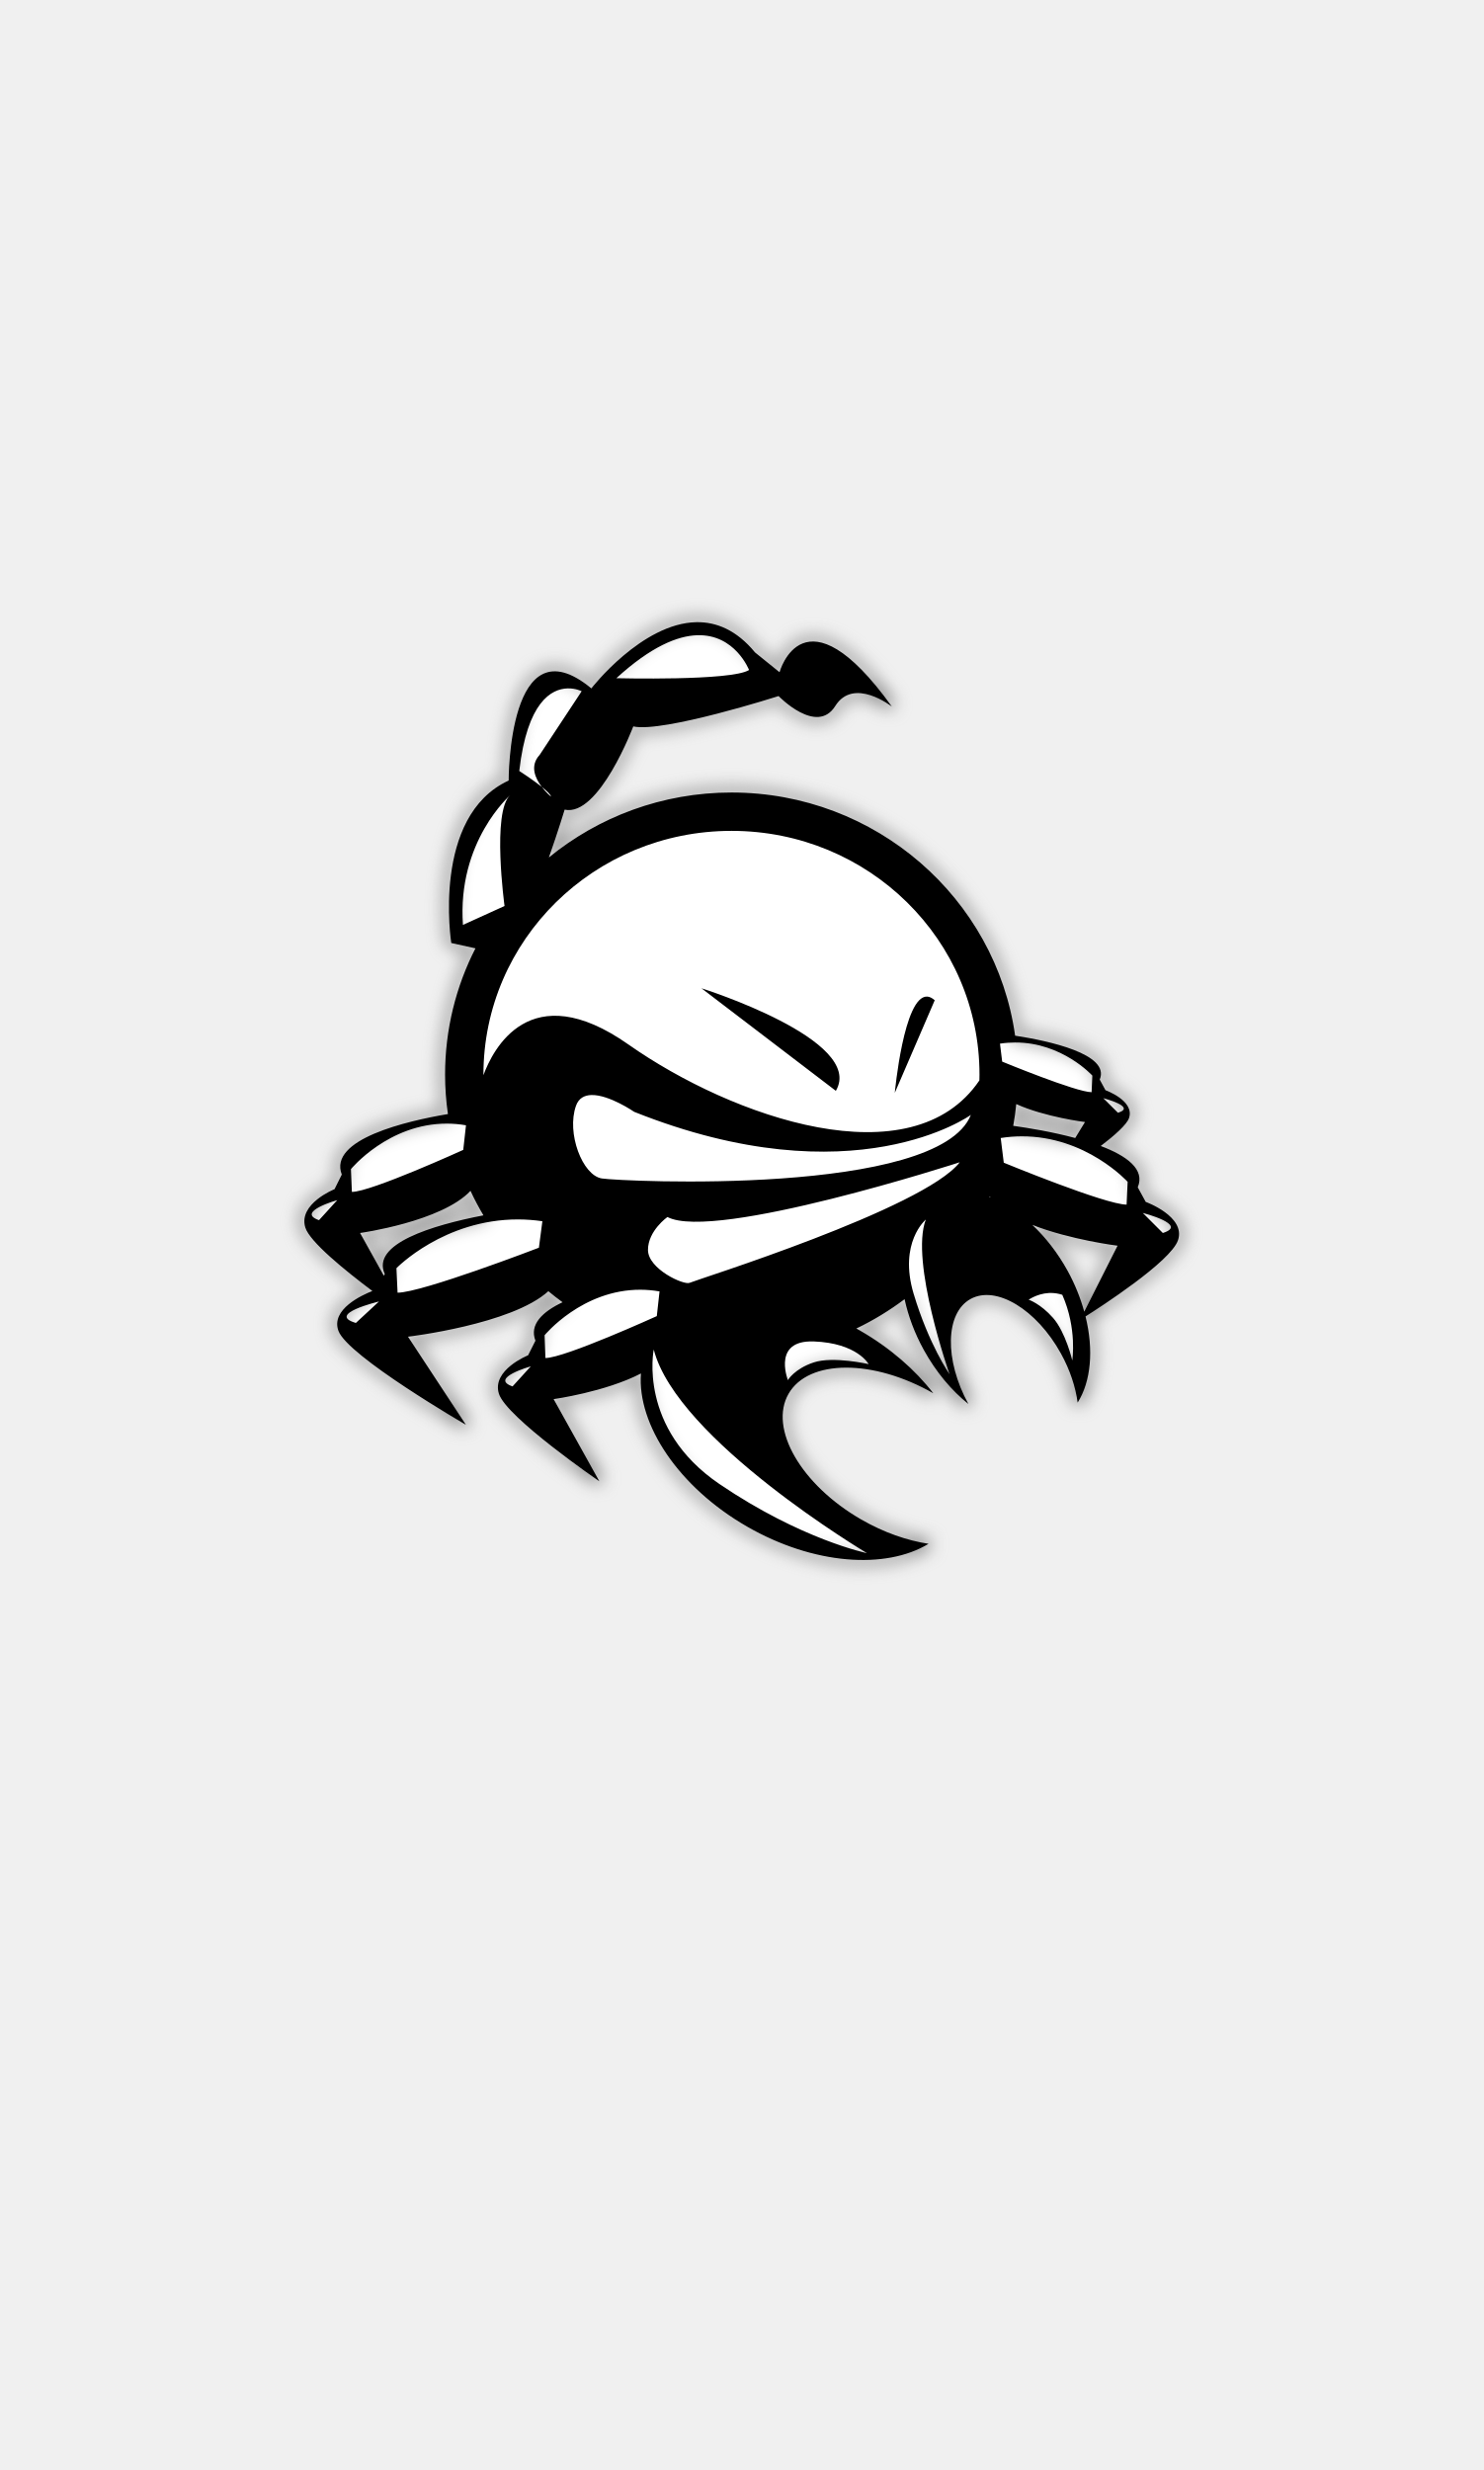
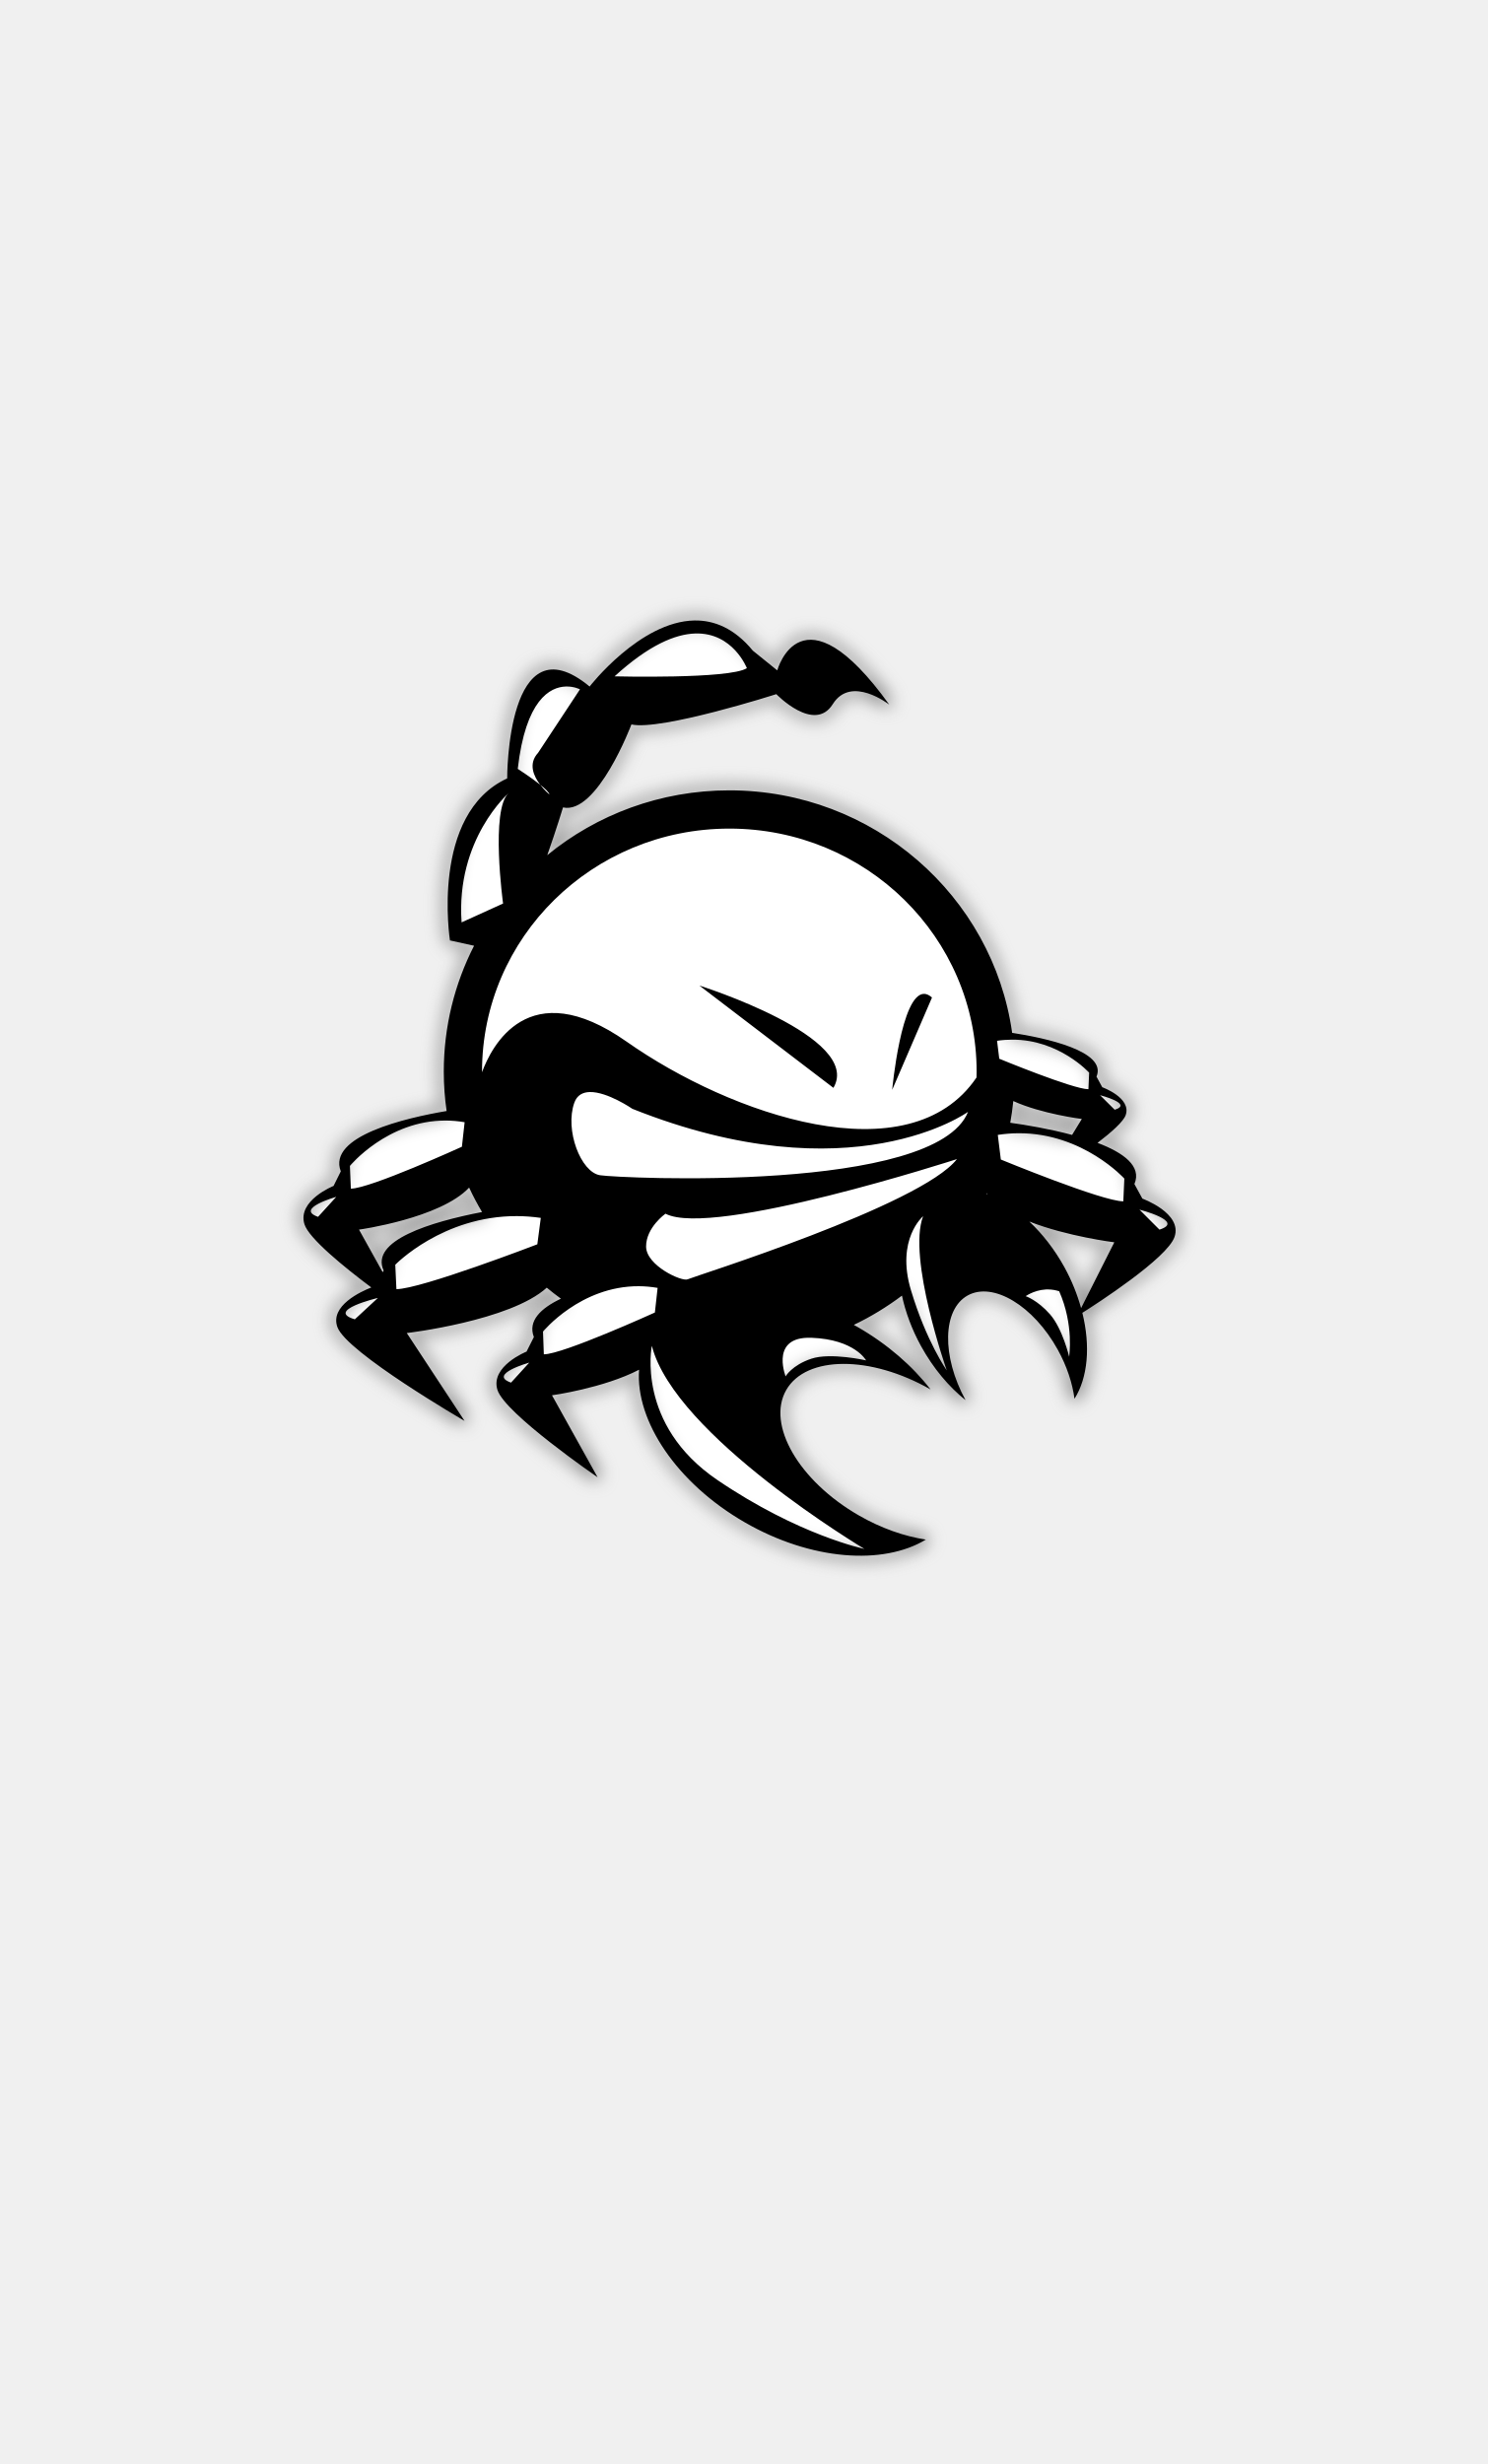
- <svg xmlns="http://www.w3.org/2000/svg" width="215" height="358" id="svg2" version="1.1">
+ <svg xmlns="http://www.w3.org/2000/svg" width="160" height="265" id="svg2" version="1.1">
  <defs id="defs4">
    <filter id="filter6636" color-interpolation-filters="sRGB">
      <feGaussianBlur id="feGaussianBlur6638" stdDeviation="2" />
    </filter>
    <filter color-interpolation-filters="sRGB" x="-0.5" y="-1" width="2" height="3" id="filter326">
      <feTurbulence seed="42" baseFrequency="0.01 0.11" numOctaves="2" type="turbulence" id="feTurbulence328" />
      <feColorMatrix values="1 0 0 0 0 0 1 0 0 0 0 0 1 0 0 0 0 0 1.3 0 " result="result5" id="feColorMatrix330" />
      <feComposite operator="out" in="SourceGraphic" in2="result5" id="feComposite332" />
      <feMorphology result="result3" radius="2" operator="dilate" id="feMorphology334" />
      <feTurbulence result="result6" seed="7" type="fractalNoise" baseFrequency="0.08 0.05" numOctaves="3" id="feTurbulence336" />
      <feGaussianBlur result="result7" stdDeviation="1" id="feGaussianBlur338" />
      <feDisplacementMap result="result4" scale="100" yChannelSelector="G" xChannelSelector="R" in="result3" in2="result7" id="feDisplacementMap340" />
      <feComposite k4="0" k3="0" k2="0" operator="arithmetic" result="result2" k1="0" in="result4" in2="result4" id="feComposite342" />
      <feBlend result="fbSourceGraphic" in="result2" mode="normal" in2="result4" id="feBlend344" />
      <feColorMatrix id="feColorMatrix346" values="0 0 0 -1 0 0 0 0 -1 0 0 0 0 -1 0 0 0 0 1 0" in="fbSourceGraphic" result="fbSourceGraphicAlpha" />
      <feGaussianBlur result="result1" in="fbSourceGraphic" stdDeviation="5" id="feGaussianBlur348" />
      <feTurbulence result="result0" numOctaves="10" baseFrequency="0.04" type="fractalNoise" id="feTurbulence350" />
      <feGaussianBlur stdDeviation="1" result="result8" id="feGaussianBlur352" />
      <feDisplacementMap result="result2" scale="100" yChannelSelector="B" xChannelSelector="R" in="result1" in2="result0" id="feDisplacementMap354" />
      <feComposite in="result2" operator="in" result="result7" in2="result8" id="feComposite356" />
      <feComposite k4="0" k3="0" operator="arithmetic" k1="4" in="result2" k2="0.15" result="fbSourceGraphic" in2="result7" id="feComposite358" />
      <feColorMatrix type="matrix" result="fbSourceGraphicAlpha" in="fbSourceGraphic" values="1 0 0 -1 0 1 0 1 -1 0 1 0 0 -1 0 -0.8 -1 0 3.7 -2.6 " id="feColorMatrix360" />
      <feGaussianBlur result="result9" stdDeviation="0.5" id="feGaussianBlur362" />
      <feSpecularLighting specularConstant="0.7" result="result11" specularExponent="3" surfaceScale="2" id="feSpecularLighting364">
        <fePointLight id="fePointLight366" />
      </feSpecularLighting>
      <feDiffuseLighting surfaceScale="50" diffuseConstant="0.4" result="result6" lighting-color="#ffffff" in="result9" id="feDiffuseLighting368">
        <feDistantLight azimuth="235" elevation="10" id="feDistantLight370" />
      </feDiffuseLighting>
      <feBlend mode="screen" result="result10" in2="result11" id="feBlend372" />
      <feComposite operator="in" result="result2" in="result10" in2="fbSourceGraphic" id="feComposite374" />
      <feComposite k4="0" k1="0" result="fbSourceGraphic" operator="arithmetic" k2="1" k3="0.9" in2="fbSourceGraphic" id="feComposite376" />
      <feColorMatrix id="feColorMatrix378" values="0 0 0 -1 0 0 0 0 -1 0 0 0 0 -1 0 0 0 0 1 0" in="fbSourceGraphic" result="fbSourceGraphicAlpha" />
      <feTurbulence result="result91" type="fractalNoise" numOctaves="2" baseFrequency="0.05" id="feTurbulence380" />
      <feDisplacementMap yChannelSelector="A" in="fbSourceGraphic" xChannelSelector="R" result="result5" scale="100" in2="result91" id="feDisplacementMap382" />
      <feComposite result="fbSourceGraphic" operator="atop" in="fbSourceGraphic" in2="result5" id="feComposite384" />
      <feColorMatrix id="feColorMatrix386" values="0 0 0 -1 0 0 0 0 -1 0 0 0 0 -1 0 0 0 0 1 0" in="fbSourceGraphic" result="fbSourceGraphicAlpha" />
      <feGaussianBlur stdDeviation="0.01 50" in="fbSourceGraphic" id="feGaussianBlur388" />
    </filter>
  </defs>
-   <g id="layer1" transform="translate(-138.3904,-289.3643)">
-     <g style="display:inline" id="g3339" transform="matrix(-0.6044062,0,0,0.6044062,458.296,105.0195)">
-       <g style="display:inline" id="g3341" transform="translate(-422.3603,466.6479)">
-         <path style="color:#000000;fill:#ffffff;fill-opacity:1;stroke:#7d7d7d;stroke-width:2;stroke-linecap:square;stroke-linejoin:bevel;stroke-miterlimit:4;stroke-opacity:1;stroke-dasharray:none;marker:none;visibility:visible;display:inline;overflow:visible;filter:url(#filter6636)" d="m 784.648,-12.442 c 13.093,0.234 25.197,15.874 25.197,15.874 19.955,-16.469 19.83,22.098 19.83,22.098 18.564,8.568 13.758,38.955 13.758,38.955 l -5.795,1.285 c 4.653,9.114 7.282,19.403 7.282,30.287 0,3.213 -0.238,6.354 -0.68,9.449 9.819,1.663 28.715,6.023 25.449,14.514 l 1.739,3.502 c 0,0 8.757,3.503 7.005,9.197 -1.051,3.414 -9.478,10.26 -16.076,15.219 2.406,0.95 10.019,4.389 8.139,9.55 -2.224,6.101 -30.565,22.527 -30.565,22.527 l 13.884,-21.115 c 0,0 -24.899,-2.933 -33.664,-10.91 -1.109,0.912 -2.235,1.803 -3.402,2.646 4.824,2.294 8.001,5.323 6.501,9.222 l 1.764,3.502 c 0,0 8.757,3.503 7.005,9.197 -1.753,5.694 -24.089,21.015 -24.089,21.015 l 10.961,-19.704 c 0,0 -12.383,-1.714 -20.939,-6.148 0.899,12.249 -9.013,27.252 -25.45,36.713 -15.923,9.165 -33.235,10.362 -43.516,4.132 5.11,-0.772 10.715,-2.706 16.126,-5.821 14.43,-8.306 22.237,-21.821 17.437,-30.161 -4.784,-8.312 -20.307,-8.348 -34.697,-0.126 4.343,-5.621 10.328,-10.864 17.588,-15.043 0.286,-0.165 0.57,-0.319 0.857,-0.479 -4.101,-1.965 -7.967,-4.333 -11.566,-7.03 -0.87,3.996 -2.389,8.139 -4.611,12.17 -2.935,5.324 -6.663,9.725 -10.684,12.952 5.774,-10.551 5.566,-21.812 -0.529,-25.172 -6.116,-3.372 -15.836,2.496 -21.67,13.077 -2.188,3.968 -3.515,8.049 -4.006,11.767 -3.21,-5.082 -3.878,-12.638 -1.89,-20.662 -3.368,-2.131 -20.425,-13.116 -22.174,-18.268 -1.933,-5.694 7.736,-9.197 7.736,-9.197 l 1.915,-3.502 c -1.823,-4.298 2.633,-7.538 8.869,-9.903 -3.369,-2.574 -6.25,-5.145 -6.778,-6.702 -1.406,-4.145 5.644,-6.677 5.644,-6.677 l 1.386,-2.545 c -2.606,-6.143 12.368,-9.307 20.284,-10.533 4.637,-32.923 33.393,-58.307 68.008,-58.307 16.619,0 31.891,5.842 43.793,15.572 -2.223,-6.319 -3.78,-11.465 -3.78,-11.465 -8.229,1.811 -16.454,-19.956 -16.454,-19.956 -7.132,1.57 -34.848,-7.282 -34.848,-7.282 0,0 -9.149,9.47 -13.581,2.394 -4.433,-7.075 -13.581,0.126 -13.581,0.126 21.139,-29.383 26.936,-8.24 26.936,-8.24 l 5.871,-4.737 c 4.461,-5.413 9.325,-7.341 14.06,-7.257 z m -76.701,115.555 c -6.851,3.114 -16.479,4.309 -16.479,4.309 l 2.343,3.83 c 5.533,-1.477 11.084,-2.392 14.866,-2.923 -0.32,-1.714 -0.545,-3.459 -0.731,-5.216 z m 130.875,20.813 c -0.93,2.016 -1.98,3.966 -3.099,5.871 12.371,2.401 26.969,6.826 23.66,14.085 l 0.227,0.378 5.695,-10.23 c 0,0 -19.529,-2.704 -26.482,-10.104 z m -124.526,1.335 c -0.056,0.082 -0.093,0.171 -0.151,0.252 0.077,-0.03 0.149,-0.072 0.227,-0.101 -0.025,-0.05 -0.05,-0.101 -0.076,-0.151 z m -10.205,6.828 c -9.144,3.591 -20.435,4.989 -20.435,4.989 l 7.987,15.824 c 0.906,-3.262 2.212,-6.572 4.006,-9.827 2.375,-4.309 5.288,-8.016 8.441,-10.986 z" id="path3343" />
-         <path id="path3345" d="m 784.648,-12.442 c 13.093,0.234 25.197,15.874 25.197,15.874 19.955,-16.469 19.83,22.098 19.83,22.098 18.564,8.568 13.758,38.955 13.758,38.955 l -5.795,1.285 c 4.653,9.114 7.282,19.403 7.282,30.287 0,3.213 -0.238,6.354 -0.68,9.449 9.819,1.663 28.715,6.023 25.449,14.514 l 1.739,3.502 c 0,0 8.757,3.503 7.005,9.197 -1.051,3.414 -9.478,10.26 -16.076,15.219 2.406,0.95 10.019,4.389 8.139,9.55 -2.224,6.101 -30.565,22.527 -30.565,22.527 l 13.884,-21.115 c 0,0 -24.899,-2.933 -33.664,-10.91 -1.109,0.912 -2.235,1.803 -3.402,2.646 4.824,2.294 8.001,5.323 6.501,9.222 l 1.764,3.502 c 0,0 8.757,3.503 7.005,9.197 -1.753,5.694 -24.089,21.015 -24.089,21.015 l 10.961,-19.704 c 0,0 -12.383,-1.714 -20.939,-6.148 0.899,12.249 -9.013,27.252 -25.45,36.713 -15.923,9.165 -33.235,10.362 -43.516,4.132 5.11,-0.772 10.715,-2.706 16.126,-5.821 14.43,-8.306 22.237,-21.821 17.437,-30.161 -4.784,-8.312 -20.307,-8.348 -34.697,-0.126 4.343,-5.621 10.328,-10.864 17.588,-15.043 0.286,-0.165 0.57,-0.319 0.857,-0.479 -4.101,-1.965 -7.967,-4.333 -11.566,-7.03 -0.87,3.996 -2.389,8.139 -4.611,12.17 -2.935,5.324 -6.663,9.725 -10.684,12.952 5.774,-10.551 5.566,-21.812 -0.529,-25.172 -6.116,-3.372 -15.836,2.496 -21.67,13.077 -2.188,3.968 -3.515,8.049 -4.006,11.767 -3.21,-5.082 -3.878,-12.638 -1.89,-20.662 -3.368,-2.131 -20.425,-13.116 -22.174,-18.268 -1.933,-5.694 7.736,-9.197 7.736,-9.197 l 1.915,-3.502 c -1.823,-4.298 2.633,-7.538 8.869,-9.903 -3.369,-2.574 -6.25,-5.145 -6.778,-6.702 -1.406,-4.145 5.644,-6.677 5.644,-6.677 l 1.386,-2.545 c -2.606,-6.143 12.368,-9.307 20.284,-10.533 4.637,-32.923 33.393,-58.307 68.008,-58.307 16.619,0 31.891,5.842 43.793,15.572 -2.223,-6.319 -3.78,-11.465 -3.78,-11.465 -8.229,1.811 -16.454,-19.956 -16.454,-19.956 -7.132,1.57 -34.848,-7.282 -34.848,-7.282 0,0 -9.149,9.47 -13.581,2.394 -4.433,-7.075 -13.581,0.126 -13.581,0.126 21.139,-29.383 26.936,-8.24 26.936,-8.24 l 5.871,-4.737 c 4.461,-5.413 9.325,-7.341 14.06,-7.257 z m -0.201,3.124 c -9.096,-0.285 -12.422,8.341 -12.422,8.34 4.174,2.669 31.824,1.965 31.824,1.965 -8.295,-7.576 -14.637,-10.156 -19.402,-10.306 z m 31.119,12.75 c -1.991,-0.062 -3.402,0.68 -3.402,0.68 l 10.079,15.27 c 2.433,2.64 1.043,5.634 -0.504,7.66 -1.209,0.964 -2.166,1.862 -2.217,2.343 0,0 1.143,-0.937 2.217,-2.343 2.248,-1.793 5.392,-3.805 5.392,-3.805 C 825.232,6.589 819.366,3.551 815.565,3.432 z m 13.733,25.601 c 4.457,3.952 1.361,26.583 1.361,26.583 l 9.978,4.536 C 842.055,40.112 829.298,29.033 829.298,29.033 z m -53.066,8.567 c -32.93,0 -59.466,26.179 -59.466,58.458 0,0.466 0.015,0.922 0.025,1.386 16.162,23.895 59.177,8.94 84.159,-8.617 23.708,-16.661 32.584,1.371 34.772,7.358 5e-5,-0.043 0,-0.084 0,-0.126 0,-32.279 -26.561,-58.458 -59.491,-58.458 z m 7.207,37.746 -32.228,24.593 c -7.183,-12.19 32.228,-24.593 32.228,-24.593 z m -54.099,1.991 c 5.586,-0.179 7.736,23.081 7.736,23.081 l -9.575,-22.199 c 0.653,-0.571 1.261,-0.863 1.839,-0.882 z m -21.115,11.011 c -11.293,-0.045 -18.52,7.937 -18.52,7.937 l 0.176,3.981 c 3.69,0 21.443,-7.332 21.443,-7.332 l 0.529,-4.309 c -1.252,-0.194 -2.46,-0.272 -3.628,-0.277 z m 101.596,12.599 c -4.248,-0.106 -10.255,4.032 -10.255,4.032 -52.784,21.051 -80.733,0.731 -80.733,0.731 7.763,19.598 83.835,15.971 88.493,15.244 4.658,-0.726 8.526,-10.904 6.198,-17.437 -0.655,-1.837 -2.042,-2.529 -3.704,-2.57 z m -122.737,0.756 c 0,0 -8.097,2.069 -3.528,3.502 l 3.528,-3.502 z m 20.863,1.411 c -6.851,3.114 -16.479,4.309 -16.479,4.309 l 2.343,3.83 c 5.533,-1.477 11.084,-2.392 14.866,-2.923 -0.32,-1.714 -0.545,-3.459 -0.731,-5.216 z M 844.416,107.8 c -1.456,0.007 -2.95,0.136 -4.51,0.403 l 0.655,5.896 c 0,0 22.111,10.079 26.709,10.079 l 0.227,-5.468 c 0,0 -9.01,-10.973 -23.081,-10.91 z m -137.729,3.049 c -15.52,-0.062 -25.449,10.91 -25.449,10.91 l 0.252,5.468 c 5.072,0 29.456,-10.054 29.456,-10.054 l 0.731,-5.921 c -1.721,-0.267 -3.384,-0.397 -4.989,-0.403 z m 14.816,6.224 c 8.68,11.166 63.421,28.245 64.757,28.901 1.336,0.657 10.003,-3.289 10.003,-7.887 0,-4.598 -4.661,-7.887 -4.661,-7.887 -11.349,5.912 -70.099,-13.128 -70.099,-13.128 z m 117.319,6.854 c -0.93,2.016 -1.98,3.966 -3.099,5.871 12.371,2.401 26.969,6.826 23.66,14.085 l 0.227,0.378 5.695,-10.23 c 0,0 -19.529,-2.704 -26.482,-10.104 z m -124.526,1.335 c -0.056,0.082 -0.093,0.171 -0.151,0.252 0.077,-0.03 0.149,-0.072 0.227,-0.101 -0.025,-0.05 -0.05,-0.101 -0.076,-0.151 z m 156.476,0.882 4.384,4.813 c 5.694,-1.971 -4.384,-4.813 -4.384,-4.813 z m -193.163,3.074 c 0,0 -11.092,2.842 -4.813,4.813 l 4.813,-4.813 z m 149.723,1.562 c -1.848,0.007 -3.765,0.142 -5.745,0.428 l 0.832,6.35 c 0,0 28.054,10.785 33.891,10.785 l 0.277,-5.871 c 0,0 -11.394,-11.758 -29.254,-11.692 z m -97.69,0.025 c 3.828,10.07 -5.695,37.091 -5.695,37.091 0,0 4.95,-7.04 8.617,-19.301 3.668,-12.261 -2.923,-17.789 -2.923,-17.789 z m -25.55,1.285 c -9.144,3.591 -20.435,4.989 -20.435,4.989 l 7.987,15.824 c 0.906,-3.262 2.212,-6.572 4.006,-9.827 2.375,-4.309 5.288,-8.016 8.441,-10.986 z m 93.911,15.547 c -1.456,0.007 -2.95,0.136 -4.51,0.403 l 0.655,5.921 c 0,0 22.111,10.054 26.709,10.054 l 0.202,-5.468 c 0,0 -8.984,-10.973 -23.056,-10.911 z m -97.917,0.781 c -0.209,-0.011 -0.413,-0.006 -0.63,0 -0.803,0.015 -1.652,0.143 -2.545,0.428 -3.598,8.106 -2.394,15.748 -2.394,15.748 0,0 1.59,-6.775 4.611,-10.205 3.021,-3.43 5.846,-4.359 5.846,-4.359 0.377,0.287 -1.755,-1.448 -4.888,-1.613 z m 160.684,2.041 5.543,5.14 c 7.227,-2.112 -5.543,-5.14 -5.543,-5.14 z m -103.309,9.575 c -0.298,-0.008 -0.606,-0.012 -0.932,0 -10.46,0.387 -13.178,5.443 -13.178,5.443 0,0 8.529,-1.953 13.178,-0.403 4.649,1.55 6.198,4.258 6.198,4.258 -0.375,0.751 3.971,-9.037 -5.266,-9.298 z m 37.418,1.94 c -5.506,21.643 -51.126,48.833 -51.126,48.833 0,0 15.711,-3.225 35.377,-16.58 19.666,-13.354 15.748,-32.253 15.748,-32.253 z m 29.481,4.032 4.384,4.813 c 5.694,-1.971 -4.384,-4.813 -4.384,-4.813 z" style="color:#000000;fill:#000000;fill-opacity:1;stroke:none;stroke-width:7;marker:none;visibility:visible;display:inline;overflow:visible" />
+   <g transform="scale(0.74)">
+     <g id="layer1" transform="translate(-138.3904,-289.3643)">
+       <g style="display:inline" id="g3339" transform="matrix(-0.6044062,0,0,0.6044062,458.296,105.0195)">
+         <g style="display:inline" id="g3341" transform="translate(-422.3603,466.6479)">
+           <path style="color:#000000;fill:#ffffff;fill-opacity:1;stroke:#7d7d7d;stroke-width:2;stroke-linecap:square;stroke-linejoin:bevel;stroke-miterlimit:4;stroke-opacity:1;stroke-dasharray:none;marker:none;visibility:visible;display:inline;overflow:visible;filter:url(#filter6636)" d="m 784.648,-12.442 c 13.093,0.234 25.197,15.874 25.197,15.874 19.955,-16.469 19.83,22.098 19.83,22.098 18.564,8.568 13.758,38.955 13.758,38.955 l -5.795,1.285 c 4.653,9.114 7.282,19.403 7.282,30.287 0,3.213 -0.238,6.354 -0.68,9.449 9.819,1.663 28.715,6.023 25.449,14.514 l 1.739,3.502 c 0,0 8.757,3.503 7.005,9.197 -1.051,3.414 -9.478,10.26 -16.076,15.219 2.406,0.95 10.019,4.389 8.139,9.55 -2.224,6.101 -30.565,22.527 -30.565,22.527 l 13.884,-21.115 c 0,0 -24.899,-2.933 -33.664,-10.91 -1.109,0.912 -2.235,1.803 -3.402,2.646 4.824,2.294 8.001,5.323 6.501,9.222 l 1.764,3.502 c 0,0 8.757,3.503 7.005,9.197 -1.753,5.694 -24.089,21.015 -24.089,21.015 l 10.961,-19.704 c 0,0 -12.383,-1.714 -20.939,-6.148 0.899,12.249 -9.013,27.252 -25.45,36.713 -15.923,9.165 -33.235,10.362 -43.516,4.132 5.11,-0.772 10.715,-2.706 16.126,-5.821 14.43,-8.306 22.237,-21.821 17.437,-30.161 -4.784,-8.312 -20.307,-8.348 -34.697,-0.126 4.343,-5.621 10.328,-10.864 17.588,-15.043 0.286,-0.165 0.57,-0.319 0.857,-0.479 -4.101,-1.965 -7.967,-4.333 -11.566,-7.03 -0.87,3.996 -2.389,8.139 -4.611,12.17 -2.935,5.324 -6.663,9.725 -10.684,12.952 5.774,-10.551 5.566,-21.812 -0.529,-25.172 -6.116,-3.372 -15.836,2.496 -21.67,13.077 -2.188,3.968 -3.515,8.049 -4.006,11.767 -3.21,-5.082 -3.878,-12.638 -1.89,-20.662 -3.368,-2.131 -20.425,-13.116 -22.174,-18.268 -1.933,-5.694 7.736,-9.197 7.736,-9.197 l 1.915,-3.502 c -1.823,-4.298 2.633,-7.538 8.869,-9.903 -3.369,-2.574 -6.25,-5.145 -6.778,-6.702 -1.406,-4.145 5.644,-6.677 5.644,-6.677 l 1.386,-2.545 c -2.606,-6.143 12.368,-9.307 20.284,-10.533 4.637,-32.923 33.393,-58.307 68.008,-58.307 16.619,0 31.891,5.842 43.793,15.572 -2.223,-6.319 -3.78,-11.465 -3.78,-11.465 -8.229,1.811 -16.454,-19.956 -16.454,-19.956 -7.132,1.57 -34.848,-7.282 -34.848,-7.282 0,0 -9.149,9.47 -13.581,2.394 -4.433,-7.075 -13.581,0.126 -13.581,0.126 21.139,-29.383 26.936,-8.24 26.936,-8.24 l 5.871,-4.737 c 4.461,-5.413 9.325,-7.341 14.06,-7.257 z m -76.701,115.555 c -6.851,3.114 -16.479,4.309 -16.479,4.309 l 2.343,3.83 c 5.533,-1.477 11.084,-2.392 14.866,-2.923 -0.32,-1.714 -0.545,-3.459 -0.731,-5.216 z m 130.875,20.813 c -0.93,2.016 -1.98,3.966 -3.099,5.871 12.371,2.401 26.969,6.826 23.66,14.085 l 0.227,0.378 5.695,-10.23 c 0,0 -19.529,-2.704 -26.482,-10.104 z m -124.526,1.335 c -0.056,0.082 -0.093,0.171 -0.151,0.252 0.077,-0.03 0.149,-0.072 0.227,-0.101 -0.025,-0.05 -0.05,-0.101 -0.076,-0.151 z m -10.205,6.828 c -9.144,3.591 -20.435,4.989 -20.435,4.989 l 7.987,15.824 c 0.906,-3.262 2.212,-6.572 4.006,-9.827 2.375,-4.309 5.288,-8.016 8.441,-10.986 z" id="path3343" />
+           <path id="path3345" d="m 784.648,-12.442 c 13.093,0.234 25.197,15.874 25.197,15.874 19.955,-16.469 19.83,22.098 19.83,22.098 18.564,8.568 13.758,38.955 13.758,38.955 l -5.795,1.285 c 4.653,9.114 7.282,19.403 7.282,30.287 0,3.213 -0.238,6.354 -0.68,9.449 9.819,1.663 28.715,6.023 25.449,14.514 l 1.739,3.502 c 0,0 8.757,3.503 7.005,9.197 -1.051,3.414 -9.478,10.26 -16.076,15.219 2.406,0.95 10.019,4.389 8.139,9.55 -2.224,6.101 -30.565,22.527 -30.565,22.527 l 13.884,-21.115 c 0,0 -24.899,-2.933 -33.664,-10.91 -1.109,0.912 -2.235,1.803 -3.402,2.646 4.824,2.294 8.001,5.323 6.501,9.222 l 1.764,3.502 c 0,0 8.757,3.503 7.005,9.197 -1.753,5.694 -24.089,21.015 -24.089,21.015 l 10.961,-19.704 c 0,0 -12.383,-1.714 -20.939,-6.148 0.899,12.249 -9.013,27.252 -25.45,36.713 -15.923,9.165 -33.235,10.362 -43.516,4.132 5.11,-0.772 10.715,-2.706 16.126,-5.821 14.43,-8.306 22.237,-21.821 17.437,-30.161 -4.784,-8.312 -20.307,-8.348 -34.697,-0.126 4.343,-5.621 10.328,-10.864 17.588,-15.043 0.286,-0.165 0.57,-0.319 0.857,-0.479 -4.101,-1.965 -7.967,-4.333 -11.566,-7.03 -0.87,3.996 -2.389,8.139 -4.611,12.17 -2.935,5.324 -6.663,9.725 -10.684,12.952 5.774,-10.551 5.566,-21.812 -0.529,-25.172 -6.116,-3.372 -15.836,2.496 -21.67,13.077 -2.188,3.968 -3.515,8.049 -4.006,11.767 -3.21,-5.082 -3.878,-12.638 -1.89,-20.662 -3.368,-2.131 -20.425,-13.116 -22.174,-18.268 -1.933,-5.694 7.736,-9.197 7.736,-9.197 l 1.915,-3.502 c -1.823,-4.298 2.633,-7.538 8.869,-9.903 -3.369,-2.574 -6.25,-5.145 -6.778,-6.702 -1.406,-4.145 5.644,-6.677 5.644,-6.677 l 1.386,-2.545 c -2.606,-6.143 12.368,-9.307 20.284,-10.533 4.637,-32.923 33.393,-58.307 68.008,-58.307 16.619,0 31.891,5.842 43.793,15.572 -2.223,-6.319 -3.78,-11.465 -3.78,-11.465 -8.229,1.811 -16.454,-19.956 -16.454,-19.956 -7.132,1.57 -34.848,-7.282 -34.848,-7.282 0,0 -9.149,9.47 -13.581,2.394 -4.433,-7.075 -13.581,0.126 -13.581,0.126 21.139,-29.383 26.936,-8.24 26.936,-8.24 l 5.871,-4.737 c 4.461,-5.413 9.325,-7.341 14.06,-7.257 z m -0.201,3.124 c -9.096,-0.285 -12.422,8.341 -12.422,8.34 4.174,2.669 31.824,1.965 31.824,1.965 -8.295,-7.576 -14.637,-10.156 -19.402,-10.306 z m 31.119,12.75 c -1.991,-0.062 -3.402,0.68 -3.402,0.68 l 10.079,15.27 c 2.433,2.64 1.043,5.634 -0.504,7.66 -1.209,0.964 -2.166,1.862 -2.217,2.343 0,0 1.143,-0.937 2.217,-2.343 2.248,-1.793 5.392,-3.805 5.392,-3.805 C 825.232,6.589 819.366,3.551 815.565,3.432 z m 13.733,25.601 c 4.457,3.952 1.361,26.583 1.361,26.583 l 9.978,4.536 C 842.055,40.112 829.298,29.033 829.298,29.033 z m -53.066,8.567 c -32.93,0 -59.466,26.179 -59.466,58.458 0,0.466 0.015,0.922 0.025,1.386 16.162,23.895 59.177,8.94 84.159,-8.617 23.708,-16.661 32.584,1.371 34.772,7.358 5e-5,-0.043 0,-0.084 0,-0.126 0,-32.279 -26.561,-58.458 -59.491,-58.458 z m 7.207,37.746 -32.228,24.593 c -7.183,-12.19 32.228,-24.593 32.228,-24.593 z m -54.099,1.991 c 5.586,-0.179 7.736,23.081 7.736,23.081 l -9.575,-22.199 c 0.653,-0.571 1.261,-0.863 1.839,-0.882 z m -21.115,11.011 c -11.293,-0.045 -18.52,7.937 -18.52,7.937 l 0.176,3.981 c 3.69,0 21.443,-7.332 21.443,-7.332 l 0.529,-4.309 c -1.252,-0.194 -2.46,-0.272 -3.628,-0.277 z m 101.596,12.599 c -4.248,-0.106 -10.255,4.032 -10.255,4.032 -52.784,21.051 -80.733,0.731 -80.733,0.731 7.763,19.598 83.835,15.971 88.493,15.244 4.658,-0.726 8.526,-10.904 6.198,-17.437 -0.655,-1.837 -2.042,-2.529 -3.704,-2.57 z m -122.737,0.756 c 0,0 -8.097,2.069 -3.528,3.502 l 3.528,-3.502 z m 20.863,1.411 c -6.851,3.114 -16.479,4.309 -16.479,4.309 l 2.343,3.83 c 5.533,-1.477 11.084,-2.392 14.866,-2.923 -0.32,-1.714 -0.545,-3.459 -0.731,-5.216 z M 844.416,107.8 c -1.456,0.007 -2.95,0.136 -4.51,0.403 l 0.655,5.896 c 0,0 22.111,10.079 26.709,10.079 l 0.227,-5.468 c 0,0 -9.01,-10.973 -23.081,-10.91 z m -137.729,3.049 c -15.52,-0.062 -25.449,10.91 -25.449,10.91 l 0.252,5.468 c 5.072,0 29.456,-10.054 29.456,-10.054 l 0.731,-5.921 c -1.721,-0.267 -3.384,-0.397 -4.989,-0.403 z m 14.816,6.224 c 8.68,11.166 63.421,28.245 64.757,28.901 1.336,0.657 10.003,-3.289 10.003,-7.887 0,-4.598 -4.661,-7.887 -4.661,-7.887 -11.349,5.912 -70.099,-13.128 -70.099,-13.128 z m 117.319,6.854 c -0.93,2.016 -1.98,3.966 -3.099,5.871 12.371,2.401 26.969,6.826 23.66,14.085 l 0.227,0.378 5.695,-10.23 c 0,0 -19.529,-2.704 -26.482,-10.104 z m -124.526,1.335 c -0.056,0.082 -0.093,0.171 -0.151,0.252 0.077,-0.03 0.149,-0.072 0.227,-0.101 -0.025,-0.05 -0.05,-0.101 -0.076,-0.151 z m 156.476,0.882 4.384,4.813 c 5.694,-1.971 -4.384,-4.813 -4.384,-4.813 z m -193.163,3.074 c 0,0 -11.092,2.842 -4.813,4.813 l 4.813,-4.813 z m 149.723,1.562 c -1.848,0.007 -3.765,0.142 -5.745,0.428 l 0.832,6.35 c 0,0 28.054,10.785 33.891,10.785 l 0.277,-5.871 c 0,0 -11.394,-11.758 -29.254,-11.692 z m -97.69,0.025 c 3.828,10.07 -5.695,37.091 -5.695,37.091 0,0 4.95,-7.04 8.617,-19.301 3.668,-12.261 -2.923,-17.789 -2.923,-17.789 z m -25.55,1.285 c -9.144,3.591 -20.435,4.989 -20.435,4.989 l 7.987,15.824 c 0.906,-3.262 2.212,-6.572 4.006,-9.827 2.375,-4.309 5.288,-8.016 8.441,-10.986 z m 93.911,15.547 c -1.456,0.007 -2.95,0.136 -4.51,0.403 l 0.655,5.921 c 0,0 22.111,10.054 26.709,10.054 l 0.202,-5.468 c 0,0 -8.984,-10.973 -23.056,-10.911 z m -97.917,0.781 c -0.209,-0.011 -0.413,-0.006 -0.63,0 -0.803,0.015 -1.652,0.143 -2.545,0.428 -3.598,8.106 -2.394,15.748 -2.394,15.748 0,0 1.59,-6.775 4.611,-10.205 3.021,-3.43 5.846,-4.359 5.846,-4.359 0.377,0.287 -1.755,-1.448 -4.888,-1.613 z m 160.684,2.041 5.543,5.14 c 7.227,-2.112 -5.543,-5.14 -5.543,-5.14 z m -103.309,9.575 c -0.298,-0.008 -0.606,-0.012 -0.932,0 -10.46,0.387 -13.178,5.443 -13.178,5.443 0,0 8.529,-1.953 13.178,-0.403 4.649,1.55 6.198,4.258 6.198,4.258 -0.375,0.751 3.971,-9.037 -5.266,-9.298 z m 37.418,1.94 c -5.506,21.643 -51.126,48.833 -51.126,48.833 0,0 15.711,-3.225 35.377,-16.58 19.666,-13.354 15.748,-32.253 15.748,-32.253 z m 29.481,4.032 4.384,4.813 c 5.694,-1.971 -4.384,-4.813 -4.384,-4.813 z" style="color:#000000;fill:#000000;fill-opacity:1;stroke:none;stroke-width:7;marker:none;visibility:visible;display:inline;overflow:visible" />
+         </g>
      </g>
    </g>
  </g>
</svg>
